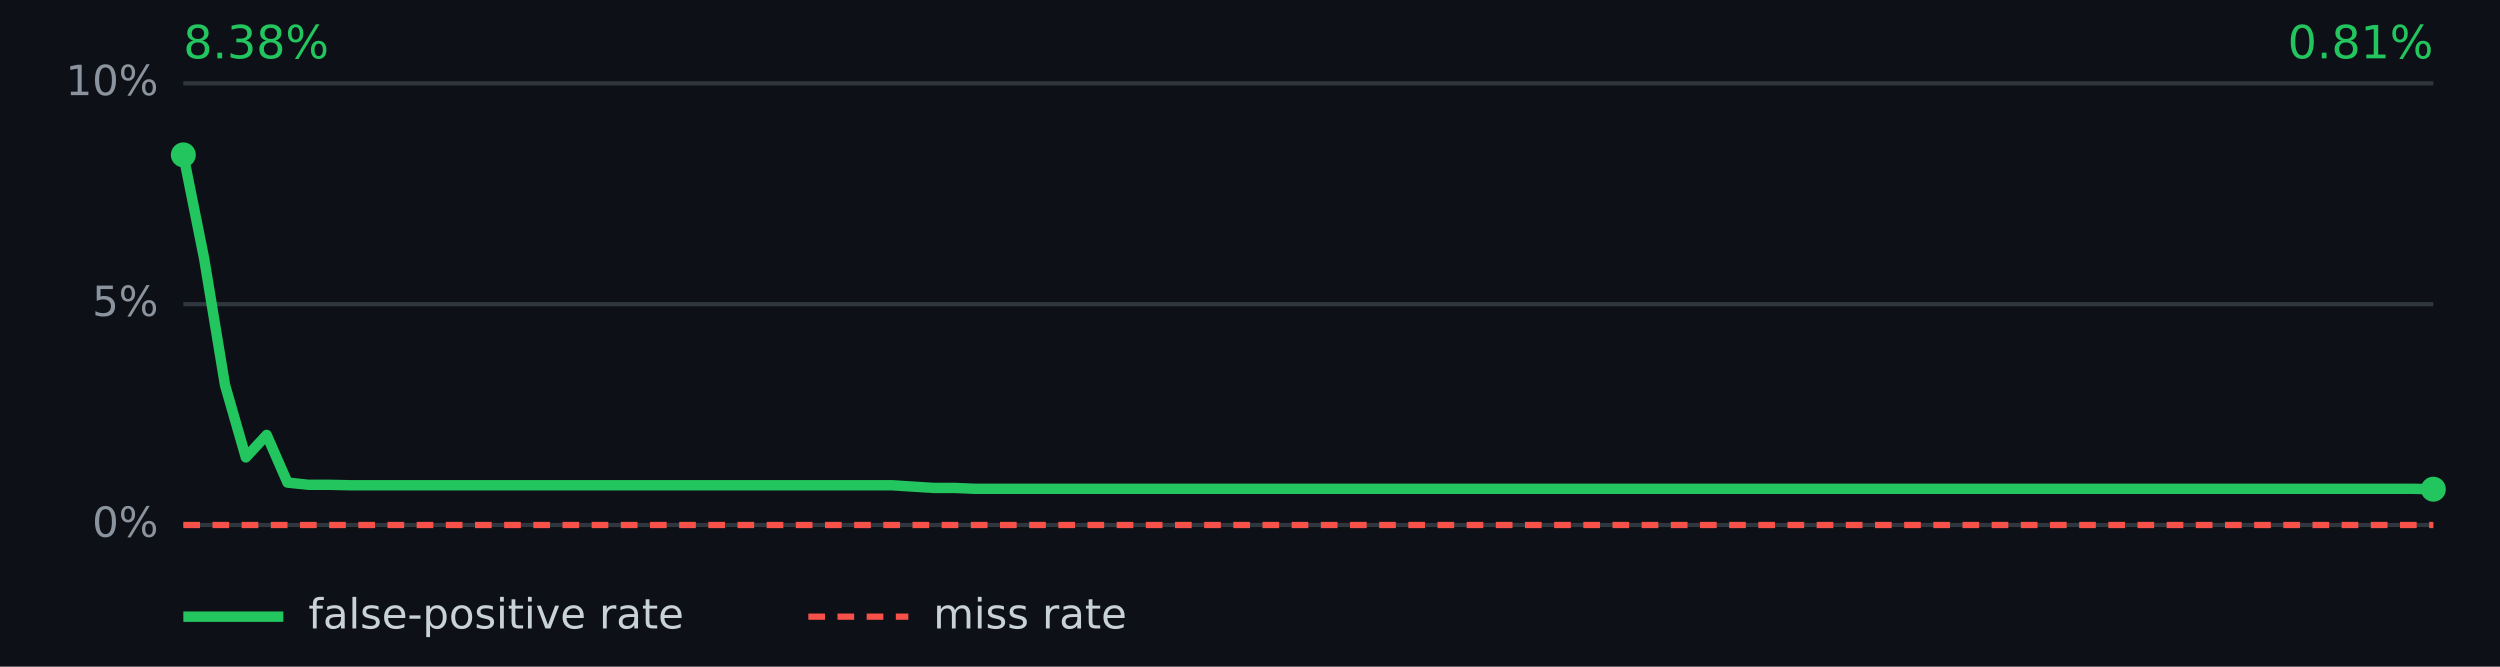
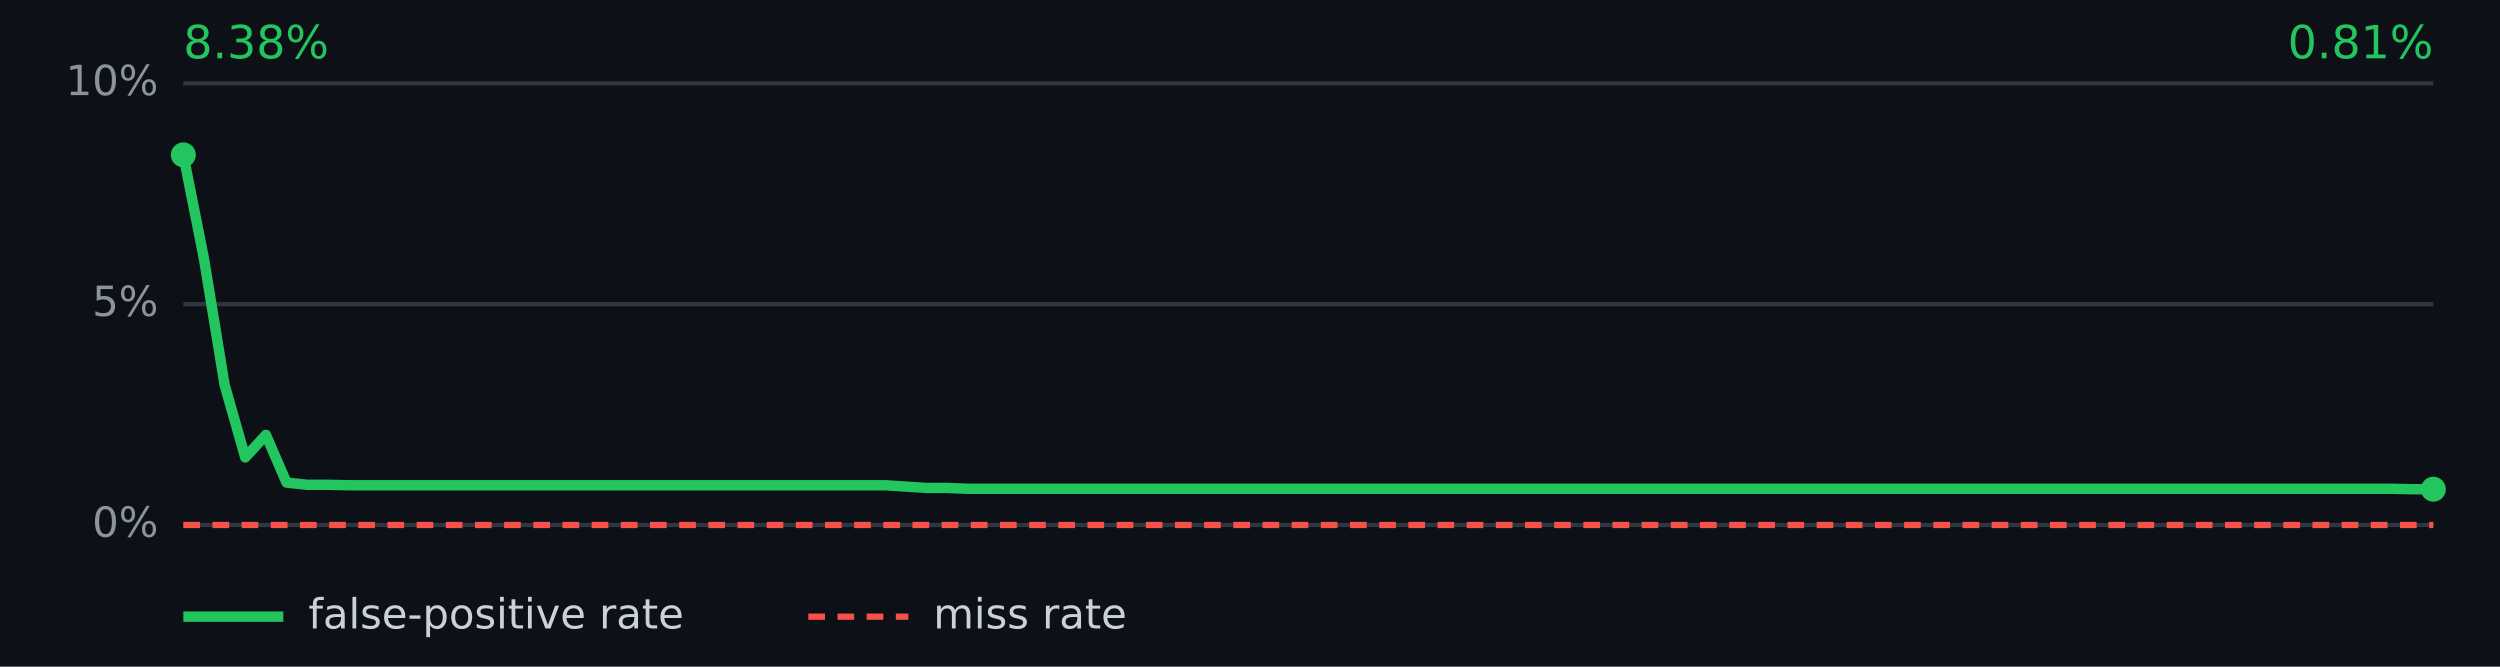
<svg xmlns="http://www.w3.org/2000/svg" width="600" height="160" role="img" aria-label="false-positive rate trend: 8.38% to 0.81%">
  <rect width="100%" height="160" fill="#0d1117" />
  <line x1="44" y1="20.00" x2="584" y2="20.00" stroke="#30363d" stroke-width="1" />
  <text x="38" y="20.00" font-family="Verdana,Geneva,DejaVu Sans,sans-serif" font-size="10" fill="#8b949e" text-anchor="end" dominant-baseline="middle">10%</text>
  <line x1="44" y1="73.00" x2="584" y2="73.00" stroke="#30363d" stroke-width="1" />
  <text x="38" y="73.00" font-family="Verdana,Geneva,DejaVu Sans,sans-serif" font-size="10" fill="#8b949e" text-anchor="end" dominant-baseline="middle">5%</text>
  <line x1="44" y1="126.00" x2="584" y2="126.00" stroke="#30363d" stroke-width="1" />
  <text x="38" y="126.00" font-family="Verdana,Geneva,DejaVu Sans,sans-serif" font-size="10" fill="#8b949e" text-anchor="end" dominant-baseline="middle">0%</text>
-   <polyline points="44.00,126.00 49.40,126.00 54.80,126.00 60.20,126.00 65.60,126.00 71.00,126.00 76.40,126.00 81.80,126.00 87.20,126.00 92.60,126.00 98.00,126.00 103.40,126.00 108.80,126.00 114.20,126.00 119.60,126.00 125.00,126.00 130.40,126.00 135.80,126.00 141.20,126.00 146.60,126.00 152.00,126.00 157.40,126.00 162.80,126.00 168.20,126.00 173.60,126.00 179.00,126.00 184.40,126.00 189.80,126.00 195.20,126.00 200.60,126.00 206.00,126.00 211.40,126.00 216.80,126.00 222.20,126.00 227.60,126.00 233.00,126.00 238.40,126.00 243.80,126.00 249.20,126.00 254.60,126.00 260.00,126.00 265.40,126.00 270.80,126.00 276.20,126.00 281.60,126.00 287.00,126.00 292.40,126.00 297.80,126.00 303.20,126.00 308.60,126.00 314.00,126.00 319.40,126.00 324.80,126.00 330.20,126.00 335.60,126.00 341.00,126.00 346.40,126.00 351.80,126.00 357.20,126.00 362.60,126.00 368.00,126.00 373.40,126.00 378.80,126.00 384.20,126.00 389.60,126.00 395.00,126.00 400.40,126.00 405.80,126.00 411.20,126.00 416.60,126.00 422.00,126.00 427.40,126.00 432.80,126.00 438.20,126.00 443.60,126.00 449.00,126.00 454.40,126.00 459.80,126.00 465.20,126.00 470.60,126.00 476.00,126.00 481.40,126.00 486.80,126.00 492.20,126.00 497.60,126.00 503.00,126.00 508.40,126.00 513.80,126.00 519.20,126.00 524.60,126.00 530.00,126.00 535.40,126.00 540.80,126.00 546.20,126.00 551.60,126.00 557.00,126.00 562.40,126.00 567.80,126.00 573.20,126.00 578.60,126.00 584.00,126.00" fill="none" stroke="#f85149" stroke-width="1.5" stroke-dasharray="4,3" />
-   <polyline points="44.00,37.17 49.00,62.08 54.00,92.40 59.00,109.78 64.00,104.38 69.00,115.82 74.00,116.35 79.00,116.35 84.00,116.46 89.00,116.46 94.00,116.46 99.00,116.46 104.00,116.46 109.00,116.46 114.00,116.46 119.00,116.46 124.00,116.46 129.00,116.46 134.00,116.46 139.00,116.46 144.00,116.46 149.00,116.46 154.00,116.46 159.00,116.46 164.00,116.46 169.00,116.46 174.00,116.46 179.00,116.46 184.00,116.46 189.00,116.46 194.00,116.46 199.00,116.46 204.00,116.46 209.00,116.46 214.00,116.46 219.00,116.78 224.00,117.10 229.00,117.10 234.00,117.31 239.00,117.31 244.00,117.31 249.00,117.31 254.00,117.31 259.00,117.31 264.00,117.31 269.00,117.31 274.00,117.31 279.00,117.31 284.00,117.31 289.00,117.31 294.00,117.31 299.00,117.31 304.00,117.31 309.00,117.31 314.00,117.31 319.00,117.31 324.00,117.31 329.00,117.31 334.00,117.31 339.00,117.31 344.00,117.31 349.00,117.31 354.00,117.31 359.00,117.31 364.00,117.31 369.00,117.31 374.00,117.31 379.00,117.31 384.00,117.31 389.00,117.31 394.00,117.31 399.00,117.31 404.00,117.31 409.00,117.31 414.00,117.31 419.00,117.31 424.00,117.31 429.00,117.31 434.00,117.31 439.00,117.31 444.00,117.31 449.00,117.31 454.00,117.31 459.00,117.31 464.00,117.31 469.00,117.31 474.00,117.31 479.00,117.31 484.00,117.31 489.00,117.31 494.00,117.31 499.00,117.31 504.00,117.31 509.00,117.31 514.00,117.31 519.00,117.31 524.00,117.31 529.00,117.31 534.00,117.31 539.00,117.31 544.00,117.31 549.00,117.31 554.00,117.31 559.00,117.31 564.00,117.31 569.00,117.31 574.00,117.31 579.00,117.31 584.00,117.41" fill="none" stroke="#22c55e" stroke-width="2.5" stroke-linejoin="round" />
+   <polyline points="44.00,126.00 49.35,126.00 54.69,126.00 60.04,126.00 65.39,126.00 70.73,126.00 76.08,126.00 81.43,126.00 86.77,126.00 92.12,126.00 97.47,126.00 102.81,126.00 108.16,126.00 113.50,126.00 118.85,126.00 124.20,126.00 129.54,126.00 134.89,126.00 140.24,126.00 145.58,126.00 150.93,126.00 156.28,126.00 161.62,126.00 166.97,126.00 172.32,126.00 177.66,126.00 183.01,126.00 188.36,126.00 193.70,126.00 199.05,126.00 204.40,126.00 209.74,126.00 215.09,126.00 220.44,126.00 225.78,126.00 231.13,126.00 236.48,126.00 241.82,126.00 247.17,126.00 252.51,126.00 257.86,126.00 263.21,126.00 268.55,126.00 273.90,126.00 279.25,126.00 284.59,126.00 289.94,126.00 295.29,126.00 300.63,126.00 305.98,126.00 311.33,126.00 316.67,126.00 322.02,126.00 327.37,126.00 332.71,126.00 338.06,126.00 343.41,126.00 348.75,126.00 354.10,126.00 359.45,126.00 364.79,126.00 370.14,126.00 375.49,126.00 380.83,126.00 386.18,126.00 391.52,126.00 396.87,126.00 402.22,126.00 407.56,126.00 412.91,126.00 418.26,126.00 423.60,126.00 428.95,126.00 434.30,126.00 439.64,126.00 444.99,126.00 450.34,126.00 455.68,126.00 461.03,126.00 466.38,126.00 471.72,126.00 477.07,126.00 482.42,126.00 487.76,126.00 493.11,126.00 498.46,126.00 503.80,126.00 509.15,126.00 514.50,126.00 519.84,126.00 525.19,126.00 530.53,126.00 535.88,126.00 541.23,126.00 546.57,126.00 551.92,126.00 557.27,126.00 562.61,126.00 567.96,126.00 573.31,126.00 578.65,126.00 584.00,126.00" fill="none" stroke="#f85149" stroke-width="1.5" stroke-dasharray="4,3" />
+   <polyline points="44.00,37.17 48.95,62.08 53.91,92.40 58.86,109.78 63.82,104.38 68.77,115.82 73.72,116.35 78.68,116.35 83.63,116.46 88.59,116.46 93.54,116.46 98.50,116.46 103.45,116.46 108.40,116.46 113.36,116.46 118.31,116.46 123.27,116.46 128.22,116.46 133.17,116.46 138.13,116.46 143.08,116.46 148.04,116.46 152.99,116.46 157.94,116.46 162.90,116.46 167.85,116.46 172.81,116.46 177.76,116.46 182.72,116.46 187.67,116.46 192.62,116.46 197.58,116.46 202.53,116.46 207.49,116.46 212.44,116.46 217.39,116.78 222.35,117.10 227.30,117.10 232.26,117.31 237.21,117.31 242.17,117.31 247.12,117.31 252.07,117.31 257.03,117.31 261.98,117.31 266.94,117.31 271.89,117.31 276.84,117.31 281.80,117.31 286.75,117.31 291.71,117.31 296.66,117.31 301.61,117.31 306.57,117.31 311.52,117.31 316.48,117.31 321.43,117.31 326.39,117.31 331.34,117.31 336.29,117.31 341.25,117.31 346.20,117.31 351.16,117.31 356.11,117.31 361.06,117.31 366.02,117.31 370.97,117.31 375.93,117.31 380.88,117.31 385.83,117.31 390.79,117.31 395.74,117.31 400.70,117.31 405.65,117.31 410.61,117.31 415.56,117.31 420.51,117.31 425.47,117.31 430.42,117.31 435.38,117.31 440.33,117.31 445.28,117.31 450.24,117.31 455.19,117.31 460.15,117.31 465.10,117.31 470.06,117.31 475.01,117.31 479.96,117.31 484.92,117.31 489.87,117.31 494.83,117.31 499.78,117.31 504.73,117.31 509.69,117.31 514.64,117.31 519.60,117.31 524.55,117.31 529.50,117.31 534.46,117.31 539.41,117.31 544.37,117.31 549.32,117.31 554.28,117.31 559.23,117.31 564.18,117.31 569.14,117.31 574.09,117.31 579.05,117.41 584.00,117.41" fill="none" stroke="#22c55e" stroke-width="2.5" stroke-linejoin="round" />
  <circle cx="44.00" cy="37.17" r="3" fill="#22c55e" />
  <circle cx="584.00" cy="117.41" r="3" fill="#22c55e" />
  <text x="44.00" y="14" font-family="Verdana,Geneva,DejaVu Sans,sans-serif" font-size="11" fill="#22c55e" text-anchor="start">8.38%</text>
  <text x="584.00" y="14" font-family="Verdana,Geneva,DejaVu Sans,sans-serif" font-size="11" fill="#22c55e" text-anchor="end">0.81%</text>
  <line x1="44" y1="148" x2="68" y2="148" stroke="#22c55e" stroke-width="2.5" />
  <text x="74" y="148" font-family="Verdana,Geneva,DejaVu Sans,sans-serif" font-size="10" fill="#c9d1d9" dominant-baseline="middle">false-positive rate</text>
  <line x1="194" y1="148" x2="218" y2="148" stroke="#f85149" stroke-width="1.5" stroke-dasharray="4,3" />
  <text x="224" y="148" font-family="Verdana,Geneva,DejaVu Sans,sans-serif" font-size="10" fill="#c9d1d9" dominant-baseline="middle">miss rate</text>
</svg>
